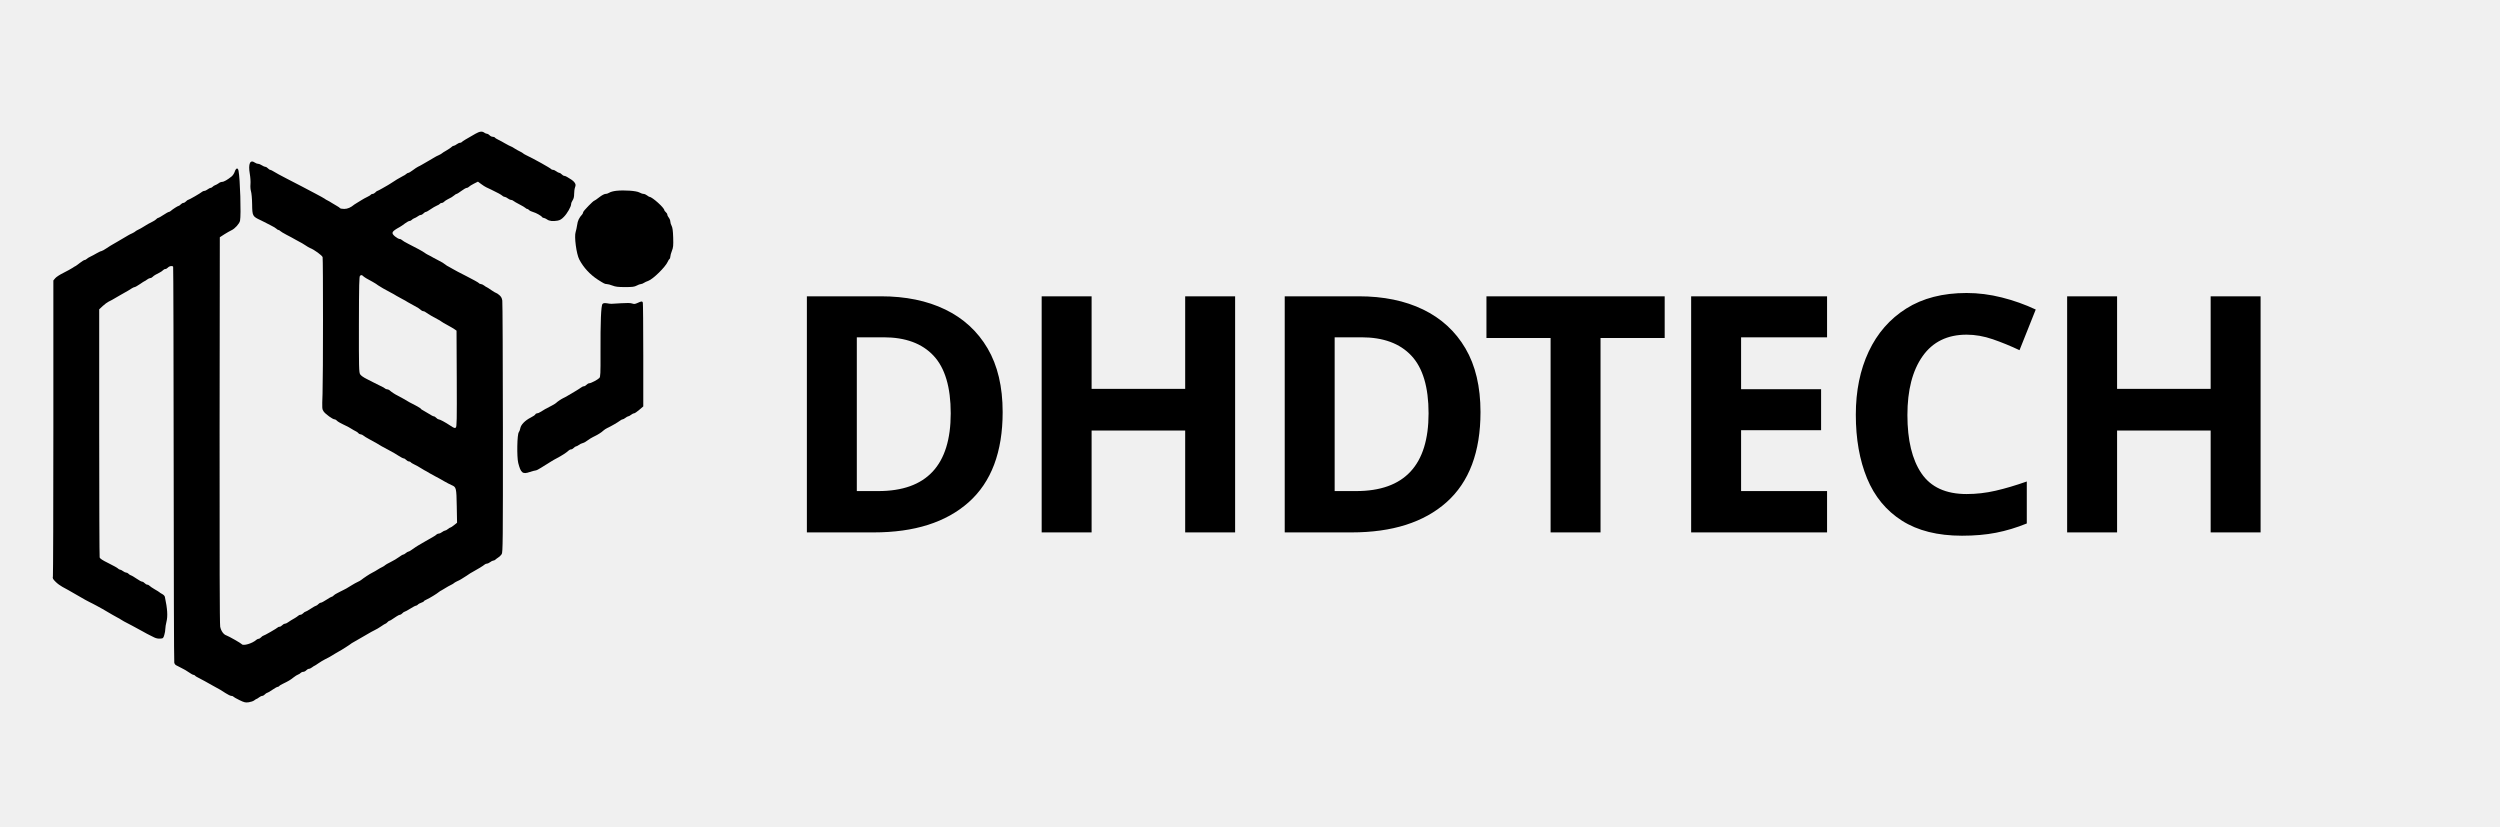
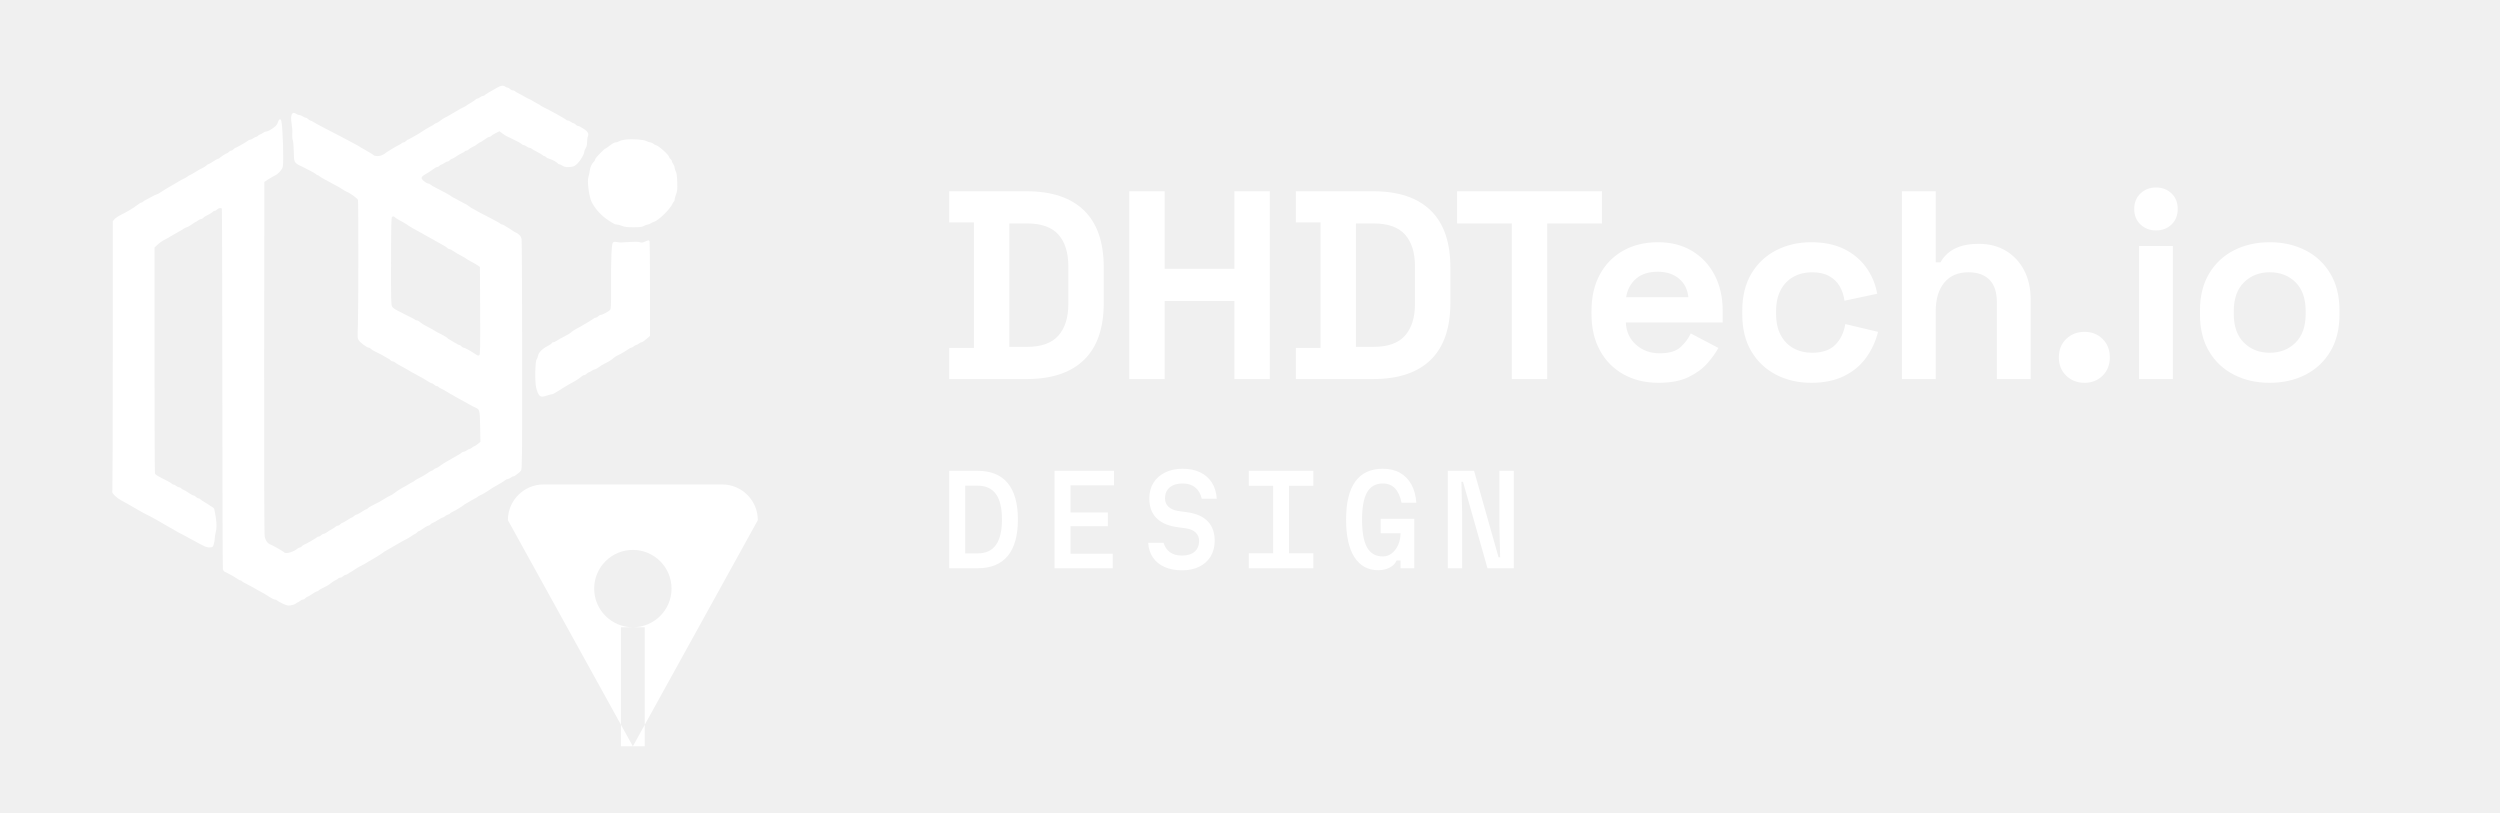
- <svg xmlns="http://www.w3.org/2000/svg" title="DHDTech logo" alt="DHDTech logo" height="500" viewBox="0 0 1512 500" width="1512">
-   <g transform="translate(20,50) scale(0.4545)">
-     <g transform="translate(0,880) scale(0.1,-0.1)">
-       <path d="M5888 8121 c-114 -64 -178 -103 -184 -112 -3 -5 -13 -9 -23 -9 -10 0 -30 -9 -44 -20 -14 -11 -32 -20 -40 -20 -8 0 -20 -7 -27 -15 -7 -8 -38 -29 -69 -47 -31 -17 -58 -35 -61 -39 -3 -4 -21 -14 -40 -23 -19 -8 -42 -20 -50 -25 -8 -6 -41 -25 -73 -43 -33 -18 -75 -43 -95 -55 -21 -12 -47 -27 -60 -32 -13 -6 -44 -27 -69 -46 -25 -19 -52 -35 -59 -35 -7 0 -19 -6 -27 -14 -8 -8 -29 -22 -48 -30 -30 -14 -119 -68 -159 -96 -8 -6 -25 -16 -37 -23 -12 -7 -47 -27 -77 -44 -31 -18 -60 -33 -64 -33 -5 0 -17 -9 -27 -20 -10 -11 -26 -20 -36 -20 -10 0 -21 -5 -25 -11 -3 -6 -25 -19 -48 -30 -22 -10 -54 -28 -71 -39 -16 -11 -43 -27 -59 -36 -16 -9 -34 -20 -40 -25 -49 -41 -91 -59 -136 -59 -27 0 -52 5 -55 10 -4 6 -23 19 -43 30 -20 12 -50 29 -67 40 -16 11 -41 25 -55 32 -14 6 -32 17 -40 24 -8 6 -64 37 -125 69 -60 31 -141 74 -180 95 -38 21 -130 68 -203 105 -72 37 -148 78 -167 91 -20 13 -42 24 -49 24 -7 0 -21 9 -31 20 -10 11 -25 20 -34 20 -9 0 -29 9 -46 20 -16 11 -39 20 -50 20 -11 0 -31 7 -43 16 -64 45 -91 -14 -68 -149 8 -45 12 -107 9 -138 -3 -33 0 -73 7 -95 7 -22 14 -96 15 -171 2 -158 5 -163 115 -214 14 -6 32 -15 40 -20 8 -5 47 -24 86 -44 40 -19 77 -42 84 -50 7 -8 18 -15 25 -15 7 0 17 -6 23 -13 6 -7 44 -30 84 -51 40 -20 91 -48 113 -61 22 -13 51 -29 64 -35 13 -6 45 -24 70 -41 25 -17 55 -35 68 -40 53 -20 161 -99 166 -121 7 -36 7 -1590 -1 -1817 -7 -201 -7 -204 15 -237 25 -35 120 -104 145 -104 9 0 21 -7 28 -15 7 -8 24 -21 39 -28 14 -7 35 -18 46 -24 11 -6 31 -16 45 -22 14 -6 43 -22 65 -36 22 -14 49 -29 60 -34 12 -5 27 -16 34 -25 7 -9 22 -16 32 -16 9 0 24 -7 33 -15 8 -8 45 -31 83 -51 37 -19 82 -44 98 -54 37 -24 72 -44 165 -93 40 -20 95 -53 124 -72 29 -19 60 -35 68 -35 8 0 23 -9 33 -20 10 -11 26 -20 36 -20 10 0 21 -5 25 -11 3 -6 25 -19 48 -30 22 -10 55 -28 71 -39 17 -11 44 -27 60 -36 17 -8 48 -26 70 -40 22 -13 58 -33 80 -44 22 -11 72 -38 110 -61 39 -22 86 -47 106 -55 60 -26 63 -36 67 -280 l4 -220 -40 -32 c-22 -18 -44 -32 -49 -32 -6 0 -20 -9 -33 -20 -13 -11 -30 -20 -37 -20 -8 0 -26 -9 -40 -20 -14 -11 -34 -20 -44 -20 -9 0 -24 -6 -31 -13 -7 -8 -25 -20 -40 -28 -14 -8 -61 -34 -103 -59 -42 -25 -86 -50 -98 -57 -23 -13 -39 -24 -90 -60 -17 -13 -36 -23 -42 -23 -7 0 -22 -9 -35 -20 -13 -11 -28 -20 -35 -20 -7 0 -32 -15 -56 -33 -24 -18 -74 -48 -111 -66 -37 -18 -70 -37 -74 -42 -3 -5 -20 -16 -37 -24 -18 -8 -45 -24 -62 -35 -16 -11 -48 -29 -70 -40 -35 -17 -118 -72 -151 -99 -7 -6 -27 -17 -45 -25 -19 -9 -49 -25 -66 -36 -85 -52 -100 -61 -123 -71 -14 -6 -32 -15 -40 -20 -8 -5 -29 -16 -46 -24 -17 -7 -36 -21 -44 -29 -7 -9 -18 -16 -24 -16 -6 0 -38 -18 -71 -40 -33 -22 -67 -40 -76 -40 -9 0 -24 -9 -34 -20 -10 -11 -23 -20 -29 -20 -6 0 -38 -18 -71 -40 -33 -22 -65 -40 -71 -40 -6 0 -19 -9 -29 -20 -10 -11 -26 -20 -36 -20 -10 0 -24 -6 -31 -14 -8 -7 -27 -21 -43 -30 -40 -22 -65 -38 -94 -58 -13 -10 -31 -18 -41 -18 -9 0 -25 -9 -35 -20 -10 -11 -26 -20 -36 -20 -10 0 -20 -4 -23 -9 -7 -10 -182 -111 -194 -111 -5 0 -17 -9 -27 -20 -10 -11 -25 -20 -33 -20 -9 0 -23 -7 -32 -15 -53 -48 -177 -84 -194 -56 -7 11 -174 106 -202 115 -39 12 -73 60 -84 117 -7 35 -9 931 -8 2618 l3 2564 60 39 c33 21 76 45 95 54 46 21 106 88 114 126 16 79 1 565 -20 666 -9 45 -34 38 -51 -14 -7 -22 -26 -50 -41 -62 -53 -43 -103 -72 -126 -72 -13 0 -34 -8 -47 -19 -13 -10 -34 -21 -46 -25 -11 -4 -27 -13 -33 -21 -7 -8 -19 -15 -27 -15 -8 0 -26 -9 -40 -20 -14 -11 -34 -20 -44 -20 -9 0 -24 -6 -31 -13 -17 -16 -174 -107 -186 -107 -5 0 -17 -9 -27 -20 -10 -11 -26 -20 -35 -20 -9 0 -25 -9 -35 -20 -10 -11 -23 -20 -29 -20 -10 0 -81 -46 -104 -67 -7 -7 -19 -13 -25 -13 -7 0 -39 -18 -72 -40 -33 -22 -65 -40 -71 -40 -6 0 -17 -7 -24 -16 -8 -8 -27 -22 -44 -30 -40 -19 -93 -49 -131 -74 -16 -11 -46 -27 -65 -36 -19 -9 -37 -20 -40 -24 -3 -4 -21 -15 -40 -24 -19 -8 -42 -20 -50 -25 -8 -6 -41 -25 -73 -43 -32 -18 -71 -41 -85 -50 -15 -10 -38 -23 -52 -30 -14 -7 -50 -30 -80 -50 -30 -21 -62 -38 -70 -39 -8 0 -37 -14 -65 -30 -27 -16 -65 -36 -84 -45 -19 -8 -40 -22 -48 -30 -8 -8 -20 -14 -28 -14 -7 0 -36 -18 -64 -40 -28 -22 -53 -40 -55 -40 -3 0 -21 -11 -40 -24 -19 -13 -73 -42 -120 -66 -47 -23 -97 -55 -111 -72 l-25 -30 0 -1953 c0 -1074 -3 -1967 -6 -1984 -6 -27 -1 -36 37 -74 24 -24 64 -53 89 -66 25 -13 61 -33 82 -45 37 -22 170 -98 223 -128 17 -9 41 -22 55 -29 14 -6 32 -15 40 -20 8 -5 33 -18 55 -29 22 -11 58 -31 80 -44 22 -13 51 -31 65 -38 14 -8 43 -25 65 -38 22 -13 54 -30 70 -39 17 -8 35 -19 40 -23 6 -5 26 -17 45 -27 19 -11 67 -35 105 -55 39 -21 102 -55 140 -76 39 -22 81 -45 95 -51 14 -6 42 -20 62 -31 24 -12 53 -18 79 -16 40 3 42 5 55 48 8 25 14 62 14 82 0 20 7 63 15 94 19 74 13 173 -21 331 -2 13 -19 30 -37 39 -17 9 -34 20 -37 24 -3 3 -30 21 -61 38 -31 18 -62 39 -69 47 -7 8 -20 15 -30 15 -9 0 -25 9 -35 20 -10 11 -25 20 -34 20 -9 0 -41 17 -72 39 -31 21 -65 42 -77 45 -11 4 -26 13 -32 21 -7 8 -20 15 -30 15 -9 0 -29 9 -43 20 -14 11 -32 20 -40 20 -8 0 -20 7 -27 15 -6 8 -63 39 -125 70 -83 41 -114 61 -119 78 -3 12 -6 760 -6 1661 l0 1640 47 44 c26 24 61 50 78 58 16 7 37 18 45 23 8 6 56 33 105 61 120 68 126 71 157 92 15 10 33 18 40 18 7 0 39 18 71 40 31 22 60 40 63 40 3 0 17 9 31 20 14 11 34 20 43 20 10 0 23 7 30 15 7 8 24 21 39 29 14 7 40 21 57 30 18 9 37 23 44 31 7 8 20 15 30 15 9 0 25 9 35 20 19 21 59 27 69 11 3 -5 6 -1187 7 -2628 1 -1440 4 -2629 8 -2642 3 -13 14 -28 24 -33 9 -4 25 -13 35 -18 9 -6 32 -17 50 -26 18 -8 56 -30 83 -49 27 -19 55 -35 63 -35 8 0 18 -5 22 -11 3 -6 25 -19 48 -30 22 -11 59 -30 81 -43 22 -13 67 -38 100 -56 105 -57 119 -65 176 -103 31 -20 65 -37 77 -37 11 0 24 -4 27 -10 3 -5 40 -26 81 -46 66 -32 80 -35 124 -29 27 4 61 15 74 26 13 10 27 19 31 19 4 0 18 9 32 20 14 11 33 20 43 20 9 0 25 9 35 20 10 11 23 20 29 20 6 0 37 18 69 40 31 22 64 40 72 40 7 0 17 5 21 11 3 6 25 19 48 30 73 35 100 51 141 84 22 18 50 35 62 39 11 4 27 13 33 21 7 8 22 15 35 15 12 0 30 9 40 20 10 11 26 20 35 20 10 0 29 9 43 20 14 11 28 20 31 20 3 0 28 16 55 35 27 19 65 41 83 50 41 19 93 49 133 75 17 11 41 25 55 32 26 12 161 99 170 109 3 3 59 35 125 72 66 38 127 72 135 78 8 5 30 16 48 25 18 8 56 30 83 49 27 19 53 35 57 35 5 0 17 9 27 20 10 11 22 20 27 20 8 0 21 8 95 58 18 12 38 22 46 22 8 0 22 9 32 20 10 11 23 20 29 20 6 0 39 18 74 40 34 22 69 40 76 40 8 0 19 7 26 14 6 8 27 20 46 26 19 6 34 15 34 19 0 4 17 15 38 24 40 18 138 78 162 99 8 7 26 19 40 25 14 7 39 22 55 33 17 11 46 27 65 36 19 9 37 20 40 24 3 4 21 15 40 24 19 8 44 21 55 28 62 38 101 64 110 71 6 4 24 16 42 25 58 31 148 86 161 99 7 7 22 13 31 13 10 0 30 9 44 20 14 11 32 20 40 20 9 0 22 6 29 13 7 7 25 20 40 30 15 9 35 29 44 43 15 23 17 156 16 1677 -1 908 -4 1672 -8 1697 -5 33 -15 52 -38 72 -17 15 -35 27 -41 28 -5 0 -36 18 -68 40 -31 22 -60 40 -63 40 -3 0 -17 9 -31 20 -14 11 -34 20 -43 20 -10 0 -23 6 -29 14 -7 8 -81 49 -164 91 -84 42 -165 85 -182 96 -16 10 -41 24 -55 31 -14 6 -33 18 -43 27 -20 17 -47 33 -102 61 -22 11 -48 24 -57 30 -10 5 -26 15 -35 20 -10 6 -29 15 -43 22 -14 7 -32 18 -40 25 -19 15 -121 71 -216 118 -40 20 -77 42 -84 50 -7 8 -22 15 -34 15 -11 1 -38 16 -60 34 -55 47 -46 65 63 125 15 8 46 29 70 48 24 18 52 33 61 33 10 0 23 7 30 15 6 8 22 17 33 21 12 4 33 15 46 25 13 11 31 19 41 19 9 0 25 9 35 20 10 11 24 20 32 20 7 0 35 16 62 35 27 19 65 41 84 49 19 7 38 19 41 25 4 6 15 11 25 11 10 0 24 7 31 16 8 8 27 22 44 30 45 21 73 39 94 57 10 10 23 17 28 17 6 0 35 18 64 40 29 22 61 40 71 40 9 0 22 6 28 14 7 8 36 26 67 42 l54 27 43 -32 c23 -17 53 -37 67 -43 24 -10 91 -43 167 -82 21 -11 44 -26 51 -33 7 -7 20 -13 29 -13 8 0 26 -9 40 -20 14 -11 34 -20 44 -20 9 0 24 -6 31 -13 7 -7 44 -28 81 -47 38 -19 73 -41 79 -47 6 -7 16 -13 23 -13 7 0 18 -7 25 -15 7 -8 30 -20 53 -26 41 -11 110 -50 122 -69 3 -5 13 -10 21 -10 8 0 27 -9 42 -19 31 -23 77 -28 141 -17 33 6 54 19 84 50 45 45 97 137 97 170 0 12 9 35 20 51 14 21 20 47 20 84 0 30 5 70 12 88 10 28 10 38 -4 61 -9 14 -29 33 -45 42 -15 8 -39 23 -53 33 -13 9 -32 17 -41 17 -9 0 -24 9 -34 20 -10 11 -25 20 -32 20 -8 0 -26 9 -40 20 -14 11 -34 20 -44 20 -10 0 -20 4 -24 9 -7 13 -237 141 -335 187 -19 9 -37 20 -40 24 -3 4 -21 15 -40 24 -19 9 -48 25 -65 36 -28 19 -49 30 -85 45 -8 3 -33 17 -55 30 -22 14 -59 33 -81 44 -23 11 -45 24 -48 30 -4 6 -17 11 -30 11 -13 0 -31 9 -41 20 -10 11 -26 20 -35 20 -9 0 -25 7 -36 15 -27 21 -62 17 -116 -14z m-1496 -1895 c8 -7 27 -21 43 -30 17 -9 55 -30 85 -47 30 -17 62 -37 70 -45 15 -12 105 -64 175 -100 17 -8 48 -26 70 -40 22 -13 58 -33 80 -44 22 -11 54 -29 70 -40 17 -10 58 -33 92 -51 34 -17 70 -40 79 -50 9 -10 25 -19 34 -19 10 0 28 -8 41 -19 25 -19 114 -71 159 -93 14 -6 32 -18 41 -25 8 -7 47 -30 85 -50 39 -21 81 -46 95 -56 l24 -17 3 -639 c2 -558 1 -640 -13 -651 -12 -10 -25 -6 -72 26 -71 47 -140 84 -157 84 -7 0 -21 9 -31 20 -10 11 -25 20 -33 20 -8 0 -38 16 -67 35 -29 18 -64 39 -78 46 -15 7 -27 16 -27 20 0 4 -33 24 -72 45 -73 37 -89 45 -163 90 -22 13 -55 31 -74 40 -34 16 -84 49 -109 72 -7 6 -22 12 -32 12 -10 0 -21 4 -25 10 -3 5 -36 23 -73 40 -37 18 -74 36 -82 41 -8 5 -48 25 -88 45 -45 22 -80 47 -90 64 -15 25 -17 86 -16 665 1 531 4 639 15 646 19 12 25 11 41 -5z" />
-       <path d="M7759 7361 c-36 -4 -76 -15 -89 -24 -14 -9 -36 -17 -51 -17 -16 0 -49 -17 -85 -45 -31 -25 -61 -45 -65 -45 -14 0 -149 -139 -149 -154 0 -8 -6 -21 -12 -28 -41 -44 -61 -85 -68 -142 -5 -33 -14 -75 -20 -93 -21 -58 10 -295 49 -367 56 -107 144 -201 246 -267 81 -52 95 -59 119 -59 14 0 48 -9 76 -20 41 -16 74 -20 168 -20 98 0 123 3 155 20 20 11 45 20 55 20 10 0 27 7 39 15 12 8 38 21 58 27 65 23 231 186 262 258 6 15 16 31 22 34 6 4 11 18 11 31 0 13 9 48 21 77 18 46 20 69 17 178 -3 92 -9 133 -21 155 -9 17 -17 42 -17 56 0 15 -9 38 -20 52 -11 14 -20 32 -20 41 0 9 -9 24 -20 33 -11 10 -20 21 -20 26 0 32 -161 176 -196 177 -5 0 -20 9 -34 20 -14 11 -35 20 -47 20 -12 0 -37 9 -55 19 -38 22 -200 34 -309 22z" />
-       <path d="M8044 5869 c-35 -16 -47 -17 -74 -7 -22 7 -68 8 -144 3 -145 -10 -134 -10 -187 -1 -35 5 -50 3 -61 -8 -20 -20 -29 -241 -27 -650 1 -282 -1 -319 -15 -335 -21 -23 -112 -71 -135 -71 -10 0 -26 -9 -36 -20 -10 -11 -26 -20 -35 -20 -10 0 -28 -8 -41 -19 -13 -10 -50 -33 -82 -52 -33 -19 -75 -44 -95 -56 -21 -12 -47 -27 -60 -32 -25 -12 -84 -52 -92 -63 -3 -4 -27 -19 -53 -33 -26 -14 -67 -36 -91 -48 -24 -13 -54 -31 -67 -40 -13 -10 -32 -17 -42 -17 -9 0 -20 -6 -23 -14 -3 -8 -30 -27 -61 -42 -76 -39 -130 -94 -139 -141 -3 -21 -13 -45 -20 -54 -23 -26 -28 -326 -8 -409 34 -134 59 -154 153 -121 34 11 69 21 79 21 9 0 42 16 72 36 30 20 66 42 80 50 14 8 39 23 55 34 17 11 48 29 70 40 67 35 133 77 158 102 10 10 26 18 36 18 10 0 26 9 36 20 10 11 24 20 30 20 7 0 23 8 36 18 13 11 37 22 53 26 17 4 46 20 65 36 20 15 52 35 71 44 63 30 112 60 141 88 10 10 33 24 51 33 49 22 139 75 167 96 13 11 29 19 36 19 7 0 24 9 38 20 14 11 30 20 37 20 7 0 23 9 37 20 14 11 32 20 41 20 8 0 39 21 68 46 l54 46 0 683 c0 376 -3 690 -6 699 -8 20 -18 19 -70 -5z" />
+ <svg xmlns="http://www.w3.org/2000/svg" width="1280" height="416" viewBox="0 0 1280 416" role="img" aria-label="DHDTech.io Design">
+   <g transform="translate(30 18) scale(0.7617188)">
+     <g color="#ffffff" fill="#ffffff" transform="translate(24 4) scale(.46)">
+       <g transform="translate(0,880) scale(0.1,-0.1)" fill="currentColor" stroke="none">
+         <path d="M5888 8121 c-114 -64 -178 -103 -184 -112 -3 -5 -13 -9 -23 -9 -10 0 -30 -9 -44 -20 -14 -11 -32 -20 -40 -20 -8 0 -20 -7 -27 -15 -7 -8 -38 -29 -69 -47 -31 -17 -58 -35 -61 -39 -3 -4 -21 -14 -40 -23 -19 -8 -42 -20 -50 -25 -8 -6 -41 -25 -73 -43 -33 -18 -75 -43 -95 -55 -21 -12 -47 -27 -60 -32 -13 -6 -44 -27 -69 -46 -25 -19 -52 -35 -59 -35 -7 0 -19 -6 -27 -14 -8 -8 -29 -22 -48 -30 -30 -14 -119 -68 -159 -96 -8 -6 -25 -16 -37 -23 -12 -7 -47 -27 -77 -44 -31 -18 -60 -33 -64 -33 -5 0 -17 -9 -27 -20 -10 -11 -26 -20 -36 -20 -10 0 -21 -5 -25 -11 -3 -6 -25 -19 -48 -30 -22 -10 -54 -28 -71 -39 -16 -11 -43 -27 -59 -36 -16 -9 -34 -20 -40 -25 -49 -41 -91 -59 -136 -59 -27 0 -52 5 -55 10 -4 6 -23 19 -43 30 -20 12 -50 29 -67 40 -16 11 -41 25 -55 32 -14 6 -32 17 -40 24 -8 6 -64 37 -125 69 -60 31 -141 74 -180 95 -38 21 -130 68 -203 105 -72 37 -148 78 -167 91 -20 13 -42 24 -49 24 -7 0 -21 9 -31 20 -10 11 -25 20 -34 20 -9 0 -29 9 -46 20 -16 11 -39 20 -50 20 -11 0 -31 7 -43 16 -64 45 -91 -14 -68 -149 8 -45 12 -107 9 -138 -3 -33 0 -73 7 -95 7 -22 14 -96 15 -171 2 -158 5 -163 115 -214 14 -6 32 -15 40 -20 8 -5 47 -24 86 -44 40 -19 77 -42 84 -50 7 -8 18 -15 25 -15 7 0 17 -6 23 -13 6 -7 44 -30 84 -51 40 -20 91 -48 113 -61 22 -13 51 -29 64 -35 13 -6 45 -24 70 -41 25 -17 55 -35 68 -40 53 -20 161 -99 166 -121 7 -36 7 -1590 -1 -1817 -7 -201 -7 -204 15 -237 25 -35 120 -104 145 -104 9 0 21 -7 28 -15 7 -8 24 -21 39 -28 14 -7 35 -18 46 -24 11 -6 31 -16 45 -22 14 -6 43 -22 65 -36 22 -14 49 -29 60 -34 12 -5 27 -16 34 -25 7 -9 22 -16 32 -16 9 0 24 -7 33 -15 8 -8 45 -31 83 -51 37 -19 82 -44 98 -54 37 -24 72 -44 165 -93 40 -20 95 -53 124 -72 29 -19 60 -35 68 -35 8 0 23 -9 33 -20 10 -11 26 -20 36 -20 10 0 21 -5 25 -11 3 -6 25 -19 48 -30 22 -10 55 -28 71 -39 17 -11 44 -27 60 -36 17 -8 48 -26 70 -40 22 -13 58 -33 80 -44 22 -11 72 -38 110 -61 39 -22 86 -47 106 -55 60 -26 63 -36 67 -280 l4 -220 -40 -32 c-22 -18 -44 -32 -49 -32 -6 0 -20 -9 -33 -20 -13 -11 -30 -20 -37 -20 -8 0 -26 -9 -40 -20 -14 -11 -34 -20 -44 -20 -9 0 -24 -6 -31 -13 -7 -8 -25 -20 -40 -28 -14 -8 -61 -34 -103 -59 -42 -25 -86 -50 -98 -57 -23 -13 -39 -24 -90 -60 -17 -13 -36 -23 -42 -23 -7 0 -22 -9 -35 -20 -13 -11 -28 -20 -35 -20 -7 0 -32 -15 -56 -33 -24 -18 -74 -48 -111 -66 -37 -18 -70 -37 -74 -42 -3 -5 -20 -16 -37 -24 -18 -8 -45 -24 -62 -35 -16 -11 -48 -29 -70 -40 -35 -17 -118 -72 -151 -99 -7 -6 -27 -17 -45 -25 -19 -9 -49 -25 -66 -36 -85 -52 -100 -61 -123 -71 -14 -6 -32 -15 -40 -20 -8 -5 -29 -16 -46 -24 -17 -7 -36 -21 -44 -29 -7 -9 -18 -16 -24 -16 -6 0 -38 -18 -71 -40 -33 -22 -67 -40 -76 -40 -9 0 -24 -9 -34 -20 -10 -11 -23 -20 -29 -20 -6 0 -38 -18 -71 -40 -33 -22 -65 -40 -71 -40 -6 0 -19 -9 -29 -20 -10 -11 -26 -20 -36 -20 -10 0 -24 -6 -31 -14 -8 -7 -27 -21 -43 -30 -40 -22 -65 -38 -94 -58 -13 -10 -31 -18 -41 -18 -9 0 -25 -9 -35 -20 -10 -11 -26 -20 -36 -20 -10 0 -20 -4 -23 -9 -7 -10 -182 -111 -194 -111 -5 0 -17 -9 -27 -20 -10 -11 -25 -20 -33 -20 -9 0 -23 -7 -32 -15 -53 -48 -177 -84 -194 -56 -7 11 -174 106 -202 115 -39 12 -73 60 -84 117 -7 35 -9 931 -8 2618 l3 2564 60 39 c33 21 76 45 95 54 46 21 106 88 114 126 16 79 1 565 -20 666 -9 45 -34 38 -51 -14 -7 -22 -26 -50 -41 -62 -53 -43 -103 -72 -126 -72 -13 0 -34 -8 -47 -19 -13 -10 -34 -21 -46 -25 -11 -4 -27 -13 -33 -21 -7 -8 -19 -15 -27 -15 -8 0 -26 -9 -40 -20 -14 -11 -34 -20 -44 -20 -9 0 -24 -6 -31 -13 -17 -16 -174 -107 -186 -107 -5 0 -17 -9 -27 -20 -10 -11 -26 -20 -35 -20 -9 0 -25 -9 -35 -20 -10 -11 -23 -20 -29 -20 -10 0 -81 -46 -104 -67 -7 -7 -19 -13 -25 -13 -7 0 -39 -18 -72 -40 -33 -22 -65 -40 -71 -40 -6 0 -17 -7 -24 -16 -8 -8 -27 -22 -44 -30 -40 -19 -93 -49 -131 -74 -16 -11 -46 -27 -65 -36 -19 -9 -37 -20 -40 -24 -3 -4 -21 -15 -40 -24 -19 -8 -42 -20 -50 -25 -8 -6 -41 -25 -73 -43 -32 -18 -71 -41 -85 -50 -15 -10 -38 -23 -52 -30 -14 -7 -50 -30 -80 -50 -30 -21 -62 -38 -70 -39 -8 0 -37 -14 -65 -30 -27 -16 -65 -36 -84 -45 -19 -8 -40 -22 -48 -30 -8 -8 -20 -14 -28 -14 -7 0 -36 -18 -64 -40 -28 -22 -53 -40 -55 -40 -3 0 -21 -11 -40 -24 -19 -13 -73 -42 -120 -66 -47 -23 -97 -55 -111 -72 l-25 -30 0 -1953 c0 -1074 -3 -1967 -6 -1984 -6 -27 -1 -36 37 -74 24 -24 64 -53 89 -66 25 -13 61 -33 82 -45 37 -22 170 -98 223 -128 17 -9 41 -22 55 -29 14 -6 32 -15 40 -20 8 -5 33 -18 55 -29 22 -11 58 -31 80 -44 22 -13 51 -31 65 -38 14 -8 43 -25 65 -38 22 -13 54 -30 70 -39 17 -8 35 -19 40 -23 6 -5 26 -17 45 -27 19 -11 67 -35 105 -55 39 -21 102 -55 140 -76 39 -22 81 -45 95 -51 14 -6 42 -20 62 -31 24 -12 53 -18 79 -16 40 3 42 5 55 48 8 25 14 62 14 82 0 20 7 63 15 94 19 74 13 173 -21 331 -2 13 -19 30 -37 39 -17 9 -34 20 -37 24 -3 3 -30 21 -61 38 -31 18 -62 39 -69 47 -7 8 -20 15 -30 15 -9 0 -25 9 -35 20 -10 11 -25 20 -34 20 -9 0 -41 17 -72 39 -31 21 -65 42 -77 45 -11 4 -26 13 -32 21 -7 8 -20 15 -30 15 -9 0 -29 9 -43 20 -14 11 -32 20 -40 20 -8 0 -20 7 -27 15 -6 8 -63 39 -125 70 -83 41 -114 61 -119 78 -3 12 -6 760 -6 1661 l0 1640 47 44 c26 24 61 50 78 58 16 7 37 18 45 23 8 6 56 33 105 61 120 68 126 71 157 92 15 10 33 18 40 18 7 0 39 18 71 40 31 22 60 40 63 40 3 0 17 9 31 20 14 11 34 20 43 20 10 0 23 7 30 15 7 8 24 21 39 29 14 7 40 21 57 30 18 9 37 23 44 31 7 8 20 15 30 15 9 0 25 9 35 20 19 21 59 27 69 11 3 -5 6 -1187 7 -2628 1 -1440 4 -2629 8 -2642 3 -13 14 -28 24 -33 9 -4 25 -13 35 -18 9 -6 32 -17 50 -26 18 -8 56 -30 83 -49 27 -19 55 -35 63 -35 8 0 18 -5 22 -11 3 -6 25 -19 48 -30 22 -11 59 -30 81 -43 22 -13 67 -38 100 -56 105 -57 119 -65 176 -103 31 -20 65 -37 77 -37 11 0 24 -4 27 -10 3 -5 40 -26 81 -46 66 -32 80 -35 124 -29 27 4 61 15 74 26 13 10 27 19 31 19 4 0 18 9 32 20 14 11 33 20 43 20 9 0 25 9 35 20 10 11 23 20 29 20 6 0 37 18 69 40 31 22 64 40 72 40 7 0 17 5 21 11 3 6 25 19 48 30 73 35 100 51 141 84 22 18 50 35 62 39 11 4 27 13 33 21 7 8 22 15 35 15 12 0 30 9 40 20 10 11 26 20 35 20 10 0 29 9 43 20 14 11 28 20 31 20 3 0 28 16 55 35 27 19 65 41 83 50 41 19 93 49 133 75 17 11 41 25 55 32 26 12 161 99 170 109 3 3 59 35 125 72 66 38 127 72 135 78 8 5 30 16 48 25 18 8 56 30 83 49 27 19 53 35 57 35 5 0 17 9 27 20 10 11 22 20 27 20 8 0 21 8 95 58 18 12 38 22 46 22 8 0 22 9 32 20 10 11 23 20 29 20 6 0 39 18 74 40 34 22 69 40 76 40 8 0 19 7 26 14 6 8 27 20 46 26 19 6 34 15 34 19 0 4 17 15 38 24 40 18 138 78 162 99 8 7 26 19 40 25 14 7 39 22 55 33 17 11 46 27 65 36 19 9 37 20 40 24 3 4 21 15 40 24 19 8 44 21 55 28 62 38 101 64 110 71 6 4 24 16 42 25 58 31 148 86 161 99 7 7 22 13 31 13 10 0 30 9 44 20 14 11 32 20 40 20 9 0 22 6 29 13 7 7 25 20 40 30 15 9 35 29 44 43 15 23 17 156 16 1677 -1 908 -4 1672 -8 1697 -5 33 -15 52 -38 72 -17 15 -35 27 -41 28 -5 0 -36 18 -68 40 -31 22 -60 40 -63 40 -3 0 -17 9 -31 20 -14 11 -34 20 -43 20 -10 0 -23 6 -29 14 -7 8 -81 49 -164 91 -84 42 -165 85 -182 96 -16 10 -41 24 -55 31 -14 6 -33 18 -43 27 -20 17 -47 33 -102 61 -22 11 -48 24 -57 30 -10 5 -26 15 -35 20 -10 6 -29 15 -43 22 -14 7 -32 18 -40 25 -19 15 -121 71 -216 118 -40 20 -77 42 -84 50 -7 8 -22 15 -34 15 -11 1 -38 16 -60 34 -55 47 -46 65 63 125 15 8 46 29 70 48 24 18 52 33 61 33 10 0 23 7 30 15 6 8 22 17 33 21 12 4 33 15 46 25 13 11 31 19 41 19 9 0 25 9 35 20 10 11 24 20 32 20 7 0 35 16 62 35 27 19 65 41 84 49 19 7 38 19 41 25 4 6 15 11 25 11 10 0 24 7 31 16 8 8 27 22 44 30 45 21 73 39 94 57 10 10 23 17 28 17 6 0 35 18 64 40 29 22 61 40 71 40 9 0 22 6 28 14 7 8 36 26 67 42 l54 27 43 -32 c23 -17 53 -37 67 -43 24 -10 91 -43 167 -82 21 -11 44 -26 51 -33 7 -7 20 -13 29 -13 8 0 26 -9 40 -20 14 -11 34 -20 44 -20 9 0 24 -6 31 -13 7 -7 44 -28 81 -47 38 -19 73 -41 79 -47 6 -7 16 -13 23 -13 7 0 18 -7 25 -15 7 -8 30 -20 53 -26 41 -11 110 -50 122 -69 3 -5 13 -10 21 -10 8 0 27 -9 42 -19 31 -23 77 -28 141 -17 33 6 54 19 84 50 45 45 97 137 97 170 0 12 9 35 20 51 14 21 20 47 20 84 0 30 5 70 12 88 10 28 10 38 -4 61 -9 14 -29 33 -45 42 -15 8 -39 23 -53 33 -13 9 -32 17 -41 17 -9 0 -24 9 -34 20 -10 11 -25 20 -32 20 -8 0 -26 9 -40 20 -14 11 -34 20 -44 20 -10 0 -20 4 -24 9 -7 13 -237 141 -335 187 -19 9 -37 20 -40 24 -3 4 -21 15 -40 24 -19 9 -48 25 -65 36 -28 19 -49 30 -85 45 -8 3 -33 17 -55 30 -22 14 -59 33 -81 44 -23 11 -45 24 -48 30 -4 6 -17 11 -30 11 -13 0 -31 9 -41 20 -10 11 -26 20 -35 20 -9 0 -25 7 -36 15 -27 21 -62 17 -116 -14z m-1496 -1895 c8 -7 27 -21 43 -30 17 -9 55 -30 85 -47 30 -17 62 -37 70 -45 15 -12 105 -64 175 -100 17 -8 48 -26 70 -40 22 -13 58 -33 80 -44 22 -11 54 -29 70 -40 17 -10 58 -33 92 -51 34 -17 70 -40 79 -50 9 -10 25 -19 34 -19 10 0 28 -8 41 -19 25 -19 114 -71 159 -93 14 -6 32 -18 41 -25 8 -7 47 -30 85 -50 39 -21 81 -46 95 -56 l24 -17 3 -639 c2 -558 1 -640 -13 -651 -12 -10 -25 -6 -72 26 -71 47 -140 84 -157 84 -7 0 -21 9 -31 20 -10 11 -25 20 -33 20 -8 0 -38 16 -67 35 -29 18 -64 39 -78 46 -15 7 -27 16 -27 20 0 4 -33 24 -72 45 -73 37 -89 45 -163 90 -22 13 -55 31 -74 40 -34 16 -84 49 -109 72 -7 6 -22 12 -32 12 -10 0 -21 4 -25 10 -3 5 -36 23 -73 40 -37 18 -74 36 -82 41 -8 5 -48 25 -88 45 -45 22 -80 47 -90 64 -15 25 -17 86 -16 665 1 531 4 639 15 646 19 12 25 11 41 -5z" />
+         <path d="M7759 7361 c-36 -4 -76 -15 -89 -24 -14 -9 -36 -17 -51 -17 -16 0 -49 -17 -85 -45 -31 -25 -61 -45 -65 -45 -14 0 -149 -139 -149 -154 0 -8 -6 -21 -12 -28 -41 -44 -61 -85 -68 -142 -5 -33 -14 -75 -20 -93 -21 -58 10 -295 49 -367 56 -107 144 -201 246 -267 81 -52 95 -59 119 -59 14 0 48 -9 76 -20 41 -16 74 -20 168 -20 98 0 123 3 155 20 20 11 45 20 55 20 10 0 27 7 39 15 12 8 38 21 58 27 65 23 231 186 262 258 6 15 16 31 22 34 6 4 11 18 11 31 0 13 9 48 21 77 18 46 20 69 17 178 -3 92 -9 133 -21 155 -9 17 -17 42 -17 56 0 15 -9 38 -20 52 -11 14 -20 32 -20 41 0 9 -9 24 -20 33 -11 10 -20 21 -20 26 0 32 -161 176 -196 177 -5 0 -20 9 -34 20 -14 11 -35 20 -47 20 -12 0 -37 9 -55 19 -38 22 -200 34 -309 22z" />
+         <path d="M8044 5869 c-35 -16 -47 -17 -74 -7 -22 7 -68 8 -144 3 -145 -10 -134 -10 -187 -1 -35 5 -50 3 -61 -8 -20 -20 -29 -241 -27 -650 1 -282 -1 -319 -15 -335 -21 -23 -112 -71 -135 -71 -10 0 -26 -9 -36 -20 -10 -11 -26 -20 -35 -20 -10 0 -28 -8 -41 -19 -13 -10 -50 -33 -82 -52 -33 -19 -75 -44 -95 -56 -21 -12 -47 -27 -60 -32 -25 -12 -84 -52 -92 -63 -3 -4 -27 -19 -53 -33 -26 -14 -67 -36 -91 -48 -24 -13 -54 -31 -67 -40 -13 -10 -32 -17 -42 -17 -9 0 -20 -6 -23 -14 -3 -8 -30 -27 -61 -42 -76 -39 -130 -94 -139 -141 -3 -21 -13 -45 -20 -54 -23 -26 -28 -326 -8 -409 34 -134 59 -154 153 -121 34 11 69 21 79 21 9 0 42 16 72 36 30 20 66 42 80 50 14 8 39 23 55 34 17 11 48 29 70 40 67 35 133 77 158 102 10 10 26 18 36 18 10 0 26 9 36 20 10 11 24 20 30 20 7 0 23 8 36 18 13 11 37 22 53 26 17 4 46 20 65 36 20 15 52 35 71 44 63 30 112 60 141 88 10 10 33 24 51 33 49 22 139 75 167 96 13 11 29 19 36 19 7 0 24 9 38 20 14 11 30 20 37 20 7 0 23 9 37 20 14 11 32 20 41 20 8 0 39 21 68 46 l54 46 0 683 c0 376 -3 690 -6 699 -8 20 -18 19 -70 -5z" />
+       </g>
    </g>
+     <path fill="#ffffff" fill-rule="evenodd" d="M326 302H446A24 24 0 0 1 470 326L386 478L302 326A24 24 0 0 1 326 302Z M412 372A26 26 0 1 1 360 372A26 26 0 1 1 412 372Z M378 398H394V478H378Z" />
  </g>
-   <text x="470" y="322" font-family="'Space Grotesk', 'vazirmatn', sans-serif" font-size="200" font-weight="700" letter-spacing="-6">DHDTECH</text>
+   <g fill="#ffffff" transform="translate(486 96) scale(1.373626) translate(-4.6 71.4)">
+     <path d="M33.400 0L4.600 0L4.600-11.600L13.800-11.600L13.800-58.400L4.600-58.400L4.600-70L33.400-70Q47.500-70 54.850-62.850Q62.200-55.700 62.200-41.600L62.200-41.600L62.200-28.400Q62.200-14.300 54.850-7.150Q47.500 0 33.400 0L33.400 0ZM27-58L27-12L33.600-12Q41.600-12 45.300-16.200Q49-20.400 49-28L49-28L49-42Q49-49.700 45.300-53.850Q41.600-58 33.600-58L33.600-58L27-58ZM84.900 0L71.700 0L71.700-70L84.900-70L84.900-41.100L110.900-41.100L110.900-70L124.100-70L124.100 0L110.900 0L110.900-29.100L84.900-29.100L84.900 0ZM162.600 0L133.800 0L133.800-11.600L143-11.600L143-58.400L133.800-58.400L133.800-70L162.600-70Q176.700-70 184.050-62.850Q191.400-55.700 191.400-41.600L191.400-41.600L191.400-28.400Q191.400-14.300 184.050-7.150Q176.700 0 162.600 0L162.600 0ZM156.200-58L156.200-12L162.800-12Q170.800-12 174.500-16.200Q178.200-20.400 178.200-28L178.200-28L178.200-42Q178.200-49.700 174.500-53.850Q170.800-58 162.800-58L162.800-58L156.200-58ZM227.500 0L214.300 0L214.300-58L193.900-58L193.900-70L247.900-70L247.900-58L227.500-58L227.500 0ZM269.000 1.400L269.000 1.400Q261.600 1.400 255.950-1.750Q250.300-4.900 247.150-10.650Q244.000-16.400 244.000-24.200L244.000-24.200L244.000-25.400Q244.000-33.200 247.100-38.950Q250.200-44.700 255.800-47.850Q261.400-51 268.800-51L268.800-51Q276.100-51 281.500-47.750Q286.900-44.500 289.900-38.750Q292.900-33 292.900-25.400L292.900-25.400L292.900-21.100L256.800-21.100Q257.000-16 260.600-12.800Q264.200-9.600 269.400-9.600L269.400-9.600Q274.700-9.600 277.200-11.900Q279.700-14.200 281.000-17L281.000-17L291.300-11.600Q289.900-9 287.250-5.950Q284.600-2.900 280.200-0.750Q275.800 1.400 269.000 1.400ZM256.900-30.500L256.900-30.500L280.100-30.500Q279.700-34.800 276.650-37.400Q273.600-40 268.700-40L268.700-40Q263.600-40 260.600-37.400Q257.600-34.800 256.900-30.500ZM325.900 1.400L325.900 1.400Q318.700 1.400 312.850-1.600Q307.000-4.600 303.600-10.300Q300.200-16 300.200-24.100L300.200-24.100L300.200-25.500Q300.200-33.600 303.600-39.300Q307.000-45 312.850-48Q318.700-51 325.900-51L325.900-51Q333.000-51 338.100-48.500Q343.200-46 346.350-41.650Q349.500-37.300 350.500-31.800L350.500-31.800L338.300-29.200Q337.900-32.200 336.500-34.600Q335.100-37 332.550-38.400Q330.000-39.800 326.200-39.800L326.200-39.800Q322.400-39.800 319.350-38.150Q316.300-36.500 314.550-33.250Q312.800-30 312.800-25.300L312.800-25.300L312.800-24.300Q312.800-19.600 314.550-16.350Q316.300-13.100 319.350-11.450Q322.400-9.800 326.200-9.800L326.200-9.800Q331.900-9.800 334.850-12.750Q337.800-15.700 338.600-20.500L338.600-20.500L350.800-17.600Q349.500-12.300 346.350-7.950Q343.200-3.600 338.100-1.100Q333.000 1.400 325.900 1.400ZM372.300 0L359.700 0L359.700-70L372.300-70L372.300-43.500L374.100-43.500Q374.900-45.100 376.600-46.700Q378.300-48.300 381.150-49.350Q384-50.400 388.400-50.400L388.400-50.400Q394.200-50.400 398.550-47.750Q402.900-45.100 405.300-40.450Q407.700-35.800 407.700-29.600L407.700-29.600L407.700 0L395.100 0L395.100-28.600Q395.100-34.200 392.350-37Q389.600-39.800 384.500-39.800L384.500-39.800Q378.700-39.800 375.500-35.950Q372.300-32.100 372.300-25.200L372.300-25.200L372.300 0ZM427.800 1.400L427.800 1.400Q423.700 1.400 420.950-1.250Q418.200-3.900 418.200-8.100L418.200-8.100Q418.200-12.300 420.950-14.950Q423.700-17.600 427.800-17.600L427.800-17.600Q431.800-17.600 434.500-14.950Q437.200-12.300 437.200-8.100L437.200-8.100Q437.200-3.900 434.500-1.250Q431.800 1.400 427.800 1.400ZM460.700 0L448.100 0L448.100-49.600L460.700-49.600L460.700 0ZM454.400-55.400L454.400-55.400Q451-55.400 448.650-57.600Q446.300-59.800 446.300-63.400L446.300-63.400Q446.300-67 448.650-69.200Q451-71.400 454.400-71.400L454.400-71.400Q457.900-71.400 460.200-69.200Q462.500-67 462.500-63.400L462.500-63.400Q462.500-59.800 460.200-57.600Q457.900-55.400 454.400-55.400ZM496.800 1.400L496.800 1.400Q489.400 1.400 483.500-1.600Q477.600-4.600 474.200-10.300Q470.800-16 470.800-24L470.800-24L470.800-25.600Q470.800-33.600 474.200-39.300Q477.600-45 483.500-48Q489.400-51 496.800-51L496.800-51Q504.200-51 510.100-48Q516-45 519.400-39.300Q522.800-33.600 522.800-25.600L522.800-25.600L522.800-24Q522.800-16 519.400-10.300Q516-4.600 510.100-1.600Q504.200 1.400 496.800 1.400ZM496.800-9.800L496.800-9.800Q502.600-9.800 506.400-13.550Q510.200-17.300 510.200-24.300L510.200-24.300L510.200-25.300Q510.200-32.300 506.450-36.050Q502.700-39.800 496.800-39.800L496.800-39.800Q491.000-39.800 487.200-36.050Q483.400-32.300 483.400-25.300L483.400-25.300L483.400-24.300Q483.400-17.300 487.200-13.550Q491.000-9.800 496.800-9.800Z" />
+   </g>
+   <g fill="#ffffff" transform="translate(486 240) scale(0.6235012) translate(-8.5 81.7)">
+     <path d="M31.800 0L8.500 0L8.500-80L31.800-80Q48.200-80 56.550-69.900Q64.900-59.800 64.900-40L64.900-40Q64.900-20.200 56.550-10.100Q48.200 0 31.800 0L31.800 0ZM21.600-67.800L21.600-12.200L31.800-12.200Q41.900-12.200 46.850-19.100Q51.800-26 51.800-40L51.800-40Q51.800-54.100 46.850-60.950Q41.900-67.800 31.800-67.800L31.800-67.800L21.600-67.800ZM142.800 0L95 0L95-80L143.800-80L143.800-68.100L108.100-68.100L108.100-45.800L138.800-45.800L138.800-34.500L108.100-34.500L108.100-11.900L142.800-11.900L142.800 0ZM171.900-20.900L184.500-20.900Q186.100-15.700 189.900-13.050Q193.700-10.400 199.700-10.400L199.700-10.400Q206.300-10.400 210-13.600Q213.700-16.800 213.700-22.500L213.700-22.500Q213.700-26.500 211-29.200Q208.300-31.900 203.300-32.700L203.300-32.700L194.100-34Q183.700-35.800 178.250-41.650Q172.800-47.500 172.800-57.300L172.800-57.300Q172.800-64.700 176.200-70.150Q179.600-75.600 185.800-78.650Q192-81.700 200.200-81.700L200.200-81.700Q208.500-81.700 214.600-78.750Q220.700-75.800 224.200-70.300Q227.700-64.800 228.200-57.100L228.200-57.100L215.900-57.100Q214.400-63.200 210.450-66.400Q206.500-69.600 200.200-69.600L200.200-69.600Q193.400-69.600 189.550-66.350Q185.700-63.100 185.700-57.400L185.700-57.400Q185.700-53.300 188.400-50.650Q191.100-48 196-47.100L196-47.100L205.100-45.800Q215.700-44.100 221.100-38.200Q226.500-32.300 226.500-22.600L226.500-22.600Q226.500-15.200 223.200-9.750Q219.900-4.300 213.900-1.300Q207.900 1.700 199.700 1.700L199.700 1.700Q191.500 1.700 185.400-1Q179.300-3.700 175.800-8.800Q172.300-13.900 171.900-20.900L171.900-20.900ZM307.500 0L254.500 0L254.500-12.300L274.500-12.300L274.500-67.700L254.500-67.700L254.500-80L307.500-80L307.500-67.700L287.500-67.700L287.500-12.300L307.500-12.300L307.500 0ZM360.700 1.600L360.700 1.600Q348.200 1.600 341.300-9Q334.400-19.600 334.400-40L334.400-40Q334.400-60.800 342-71.250Q349.600-81.700 364.600-81.700L364.600-81.700Q372.700-81.700 378.600-78.400Q384.500-75.100 387.950-68.900Q391.400-62.700 392.100-53.800L392.100-53.800L379.900-53.800Q378.400-61.500 374.600-65.550Q370.800-69.600 364.600-69.600L364.600-69.600Q355.800-69.600 351.650-62.350Q347.500-55.100 347.500-40L347.500-40Q347.500-24.400 351.650-17.050Q355.800-9.700 364.600-9.700L364.600-9.700Q368.700-9.700 371.950-12.250Q375.200-14.800 377.150-19.150Q379.100-23.500 379.100-28.700L379.100-28.700L362.800-28.700L362.800-40.600L390.400-40.600L390.400 0L379.100 0L379.100-6.400L375.900-6.400Q374.300-2.700 370.250-0.550Q366.200 1.600 360.700 1.600ZM429.700 0L417.900 0L417.900-80L439.500-80L459.600-9L460.900-9L460.300-34.300L460.300-80L472.100-80L472.100 0L450.500 0L430.400-71L429.100-71L429.700-45.700L429.700 0Z" />
+   </g>
</svg>
